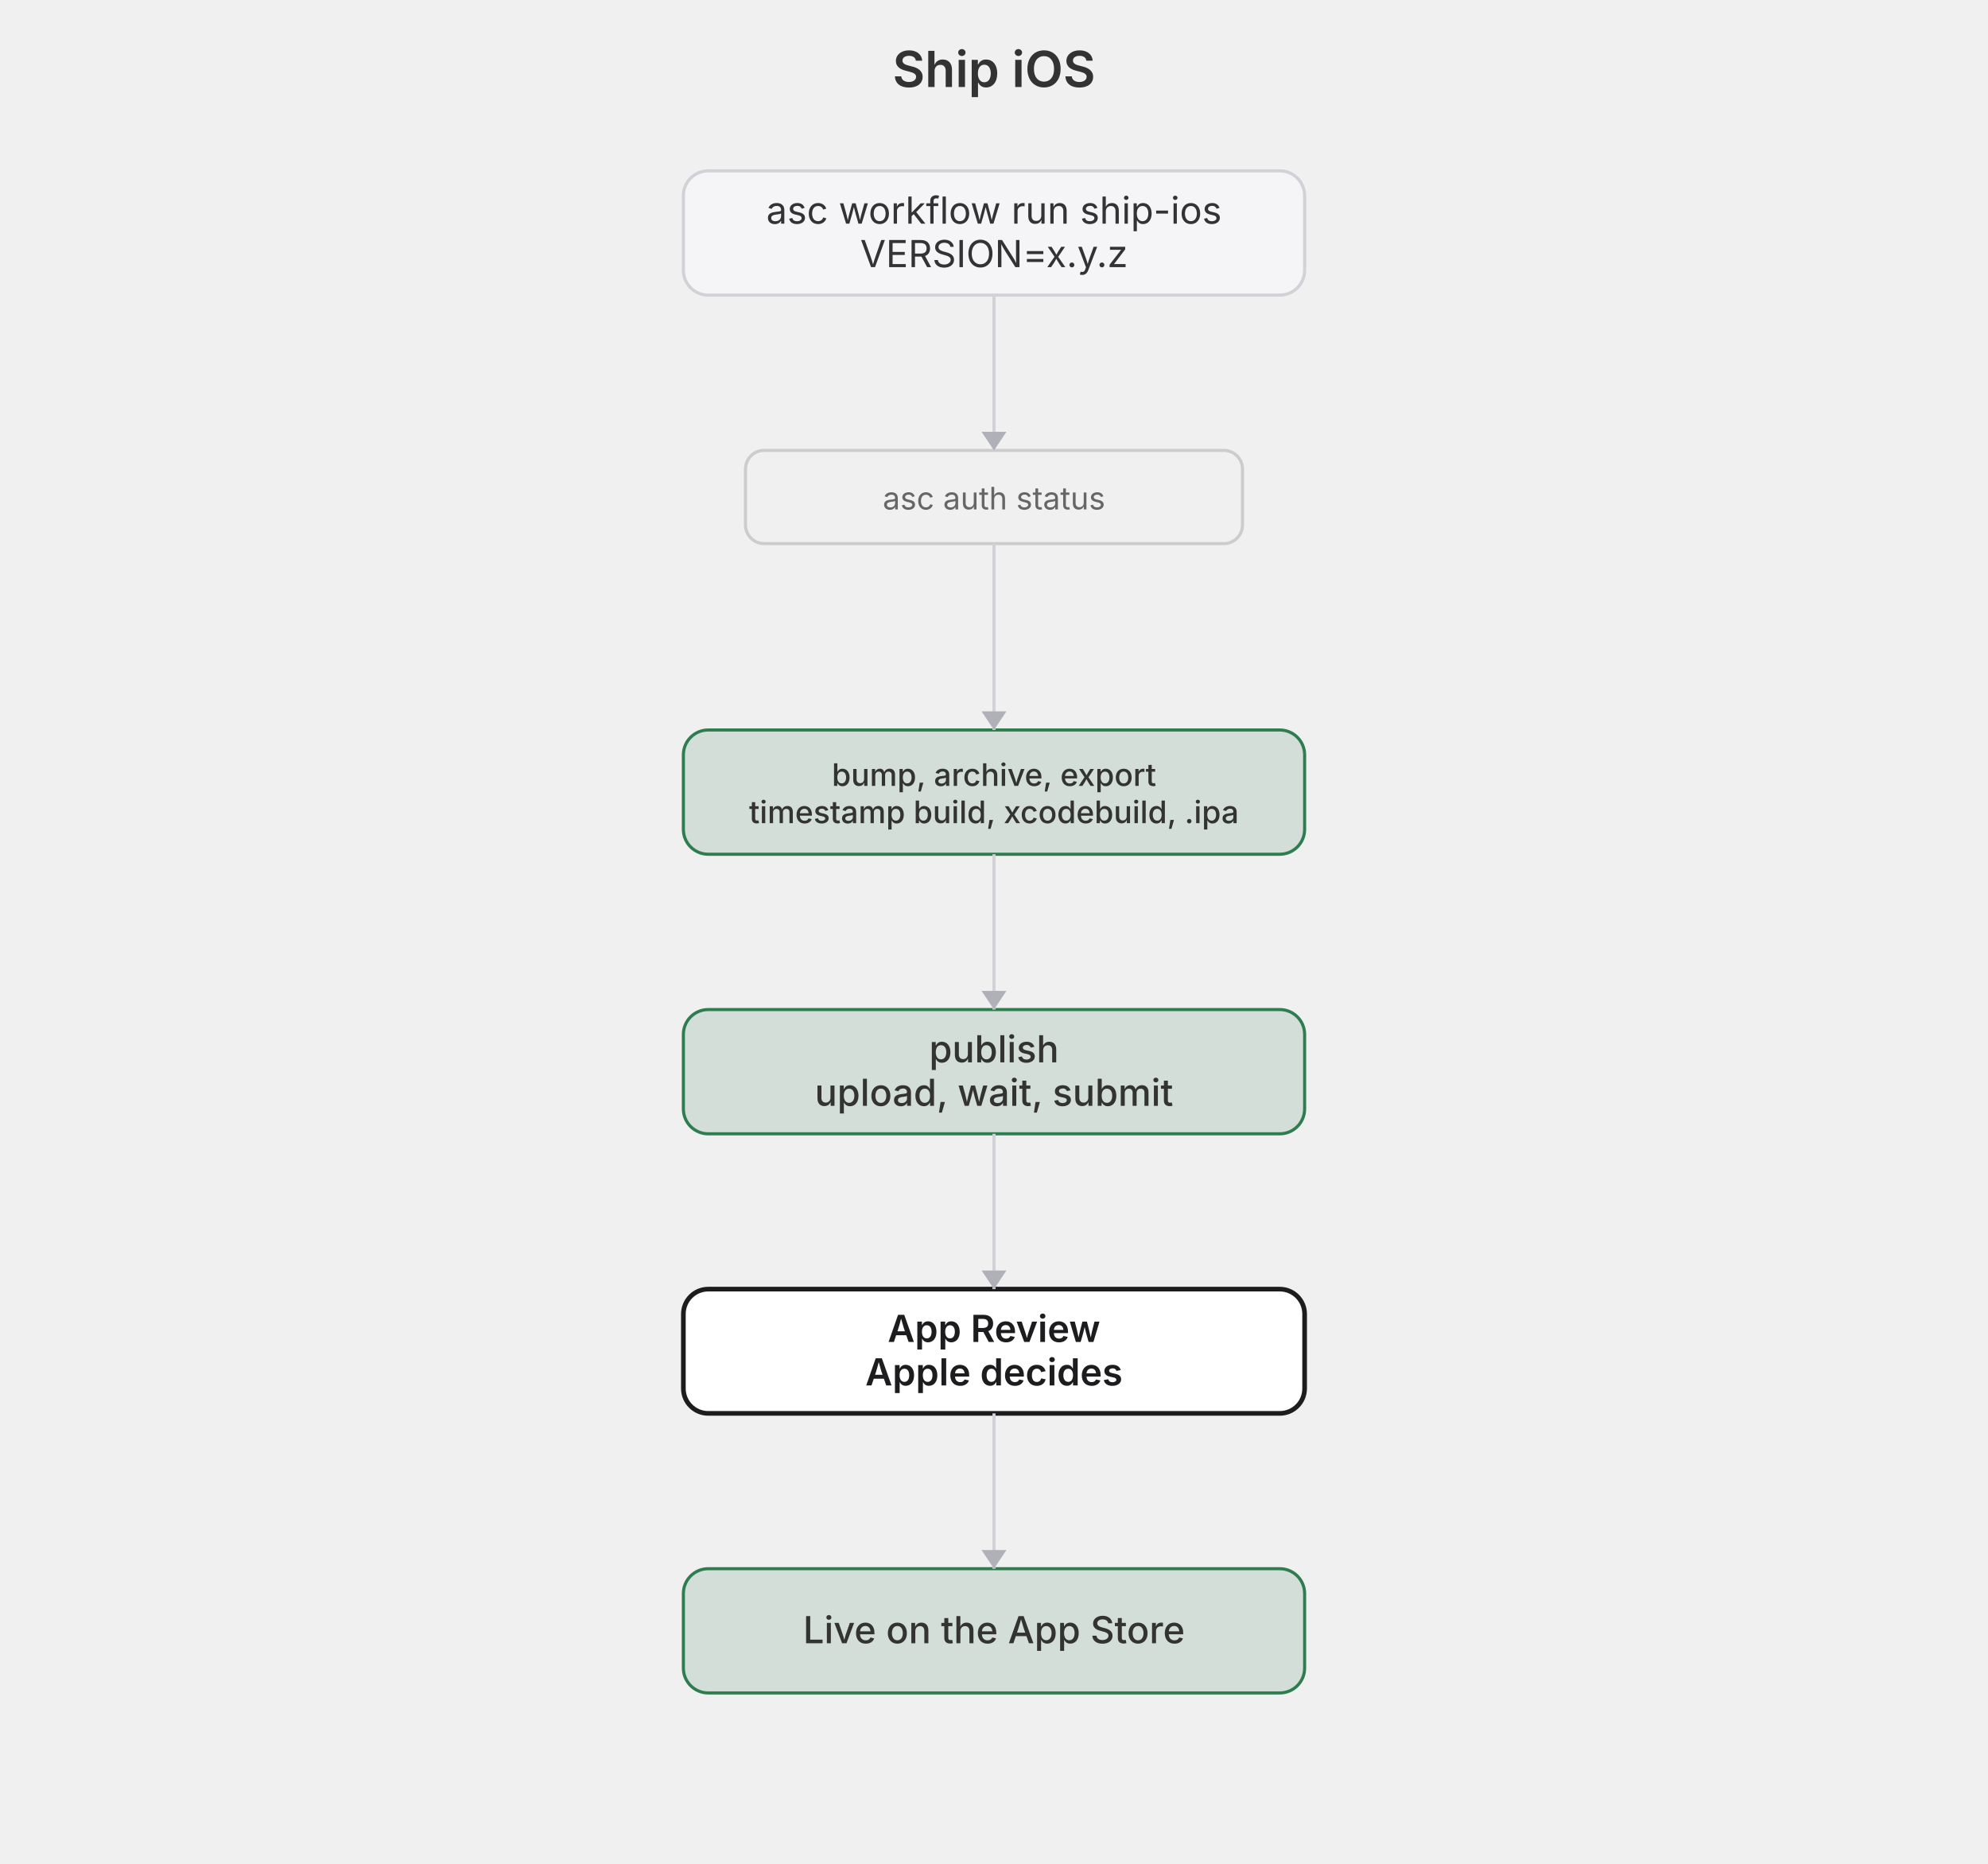
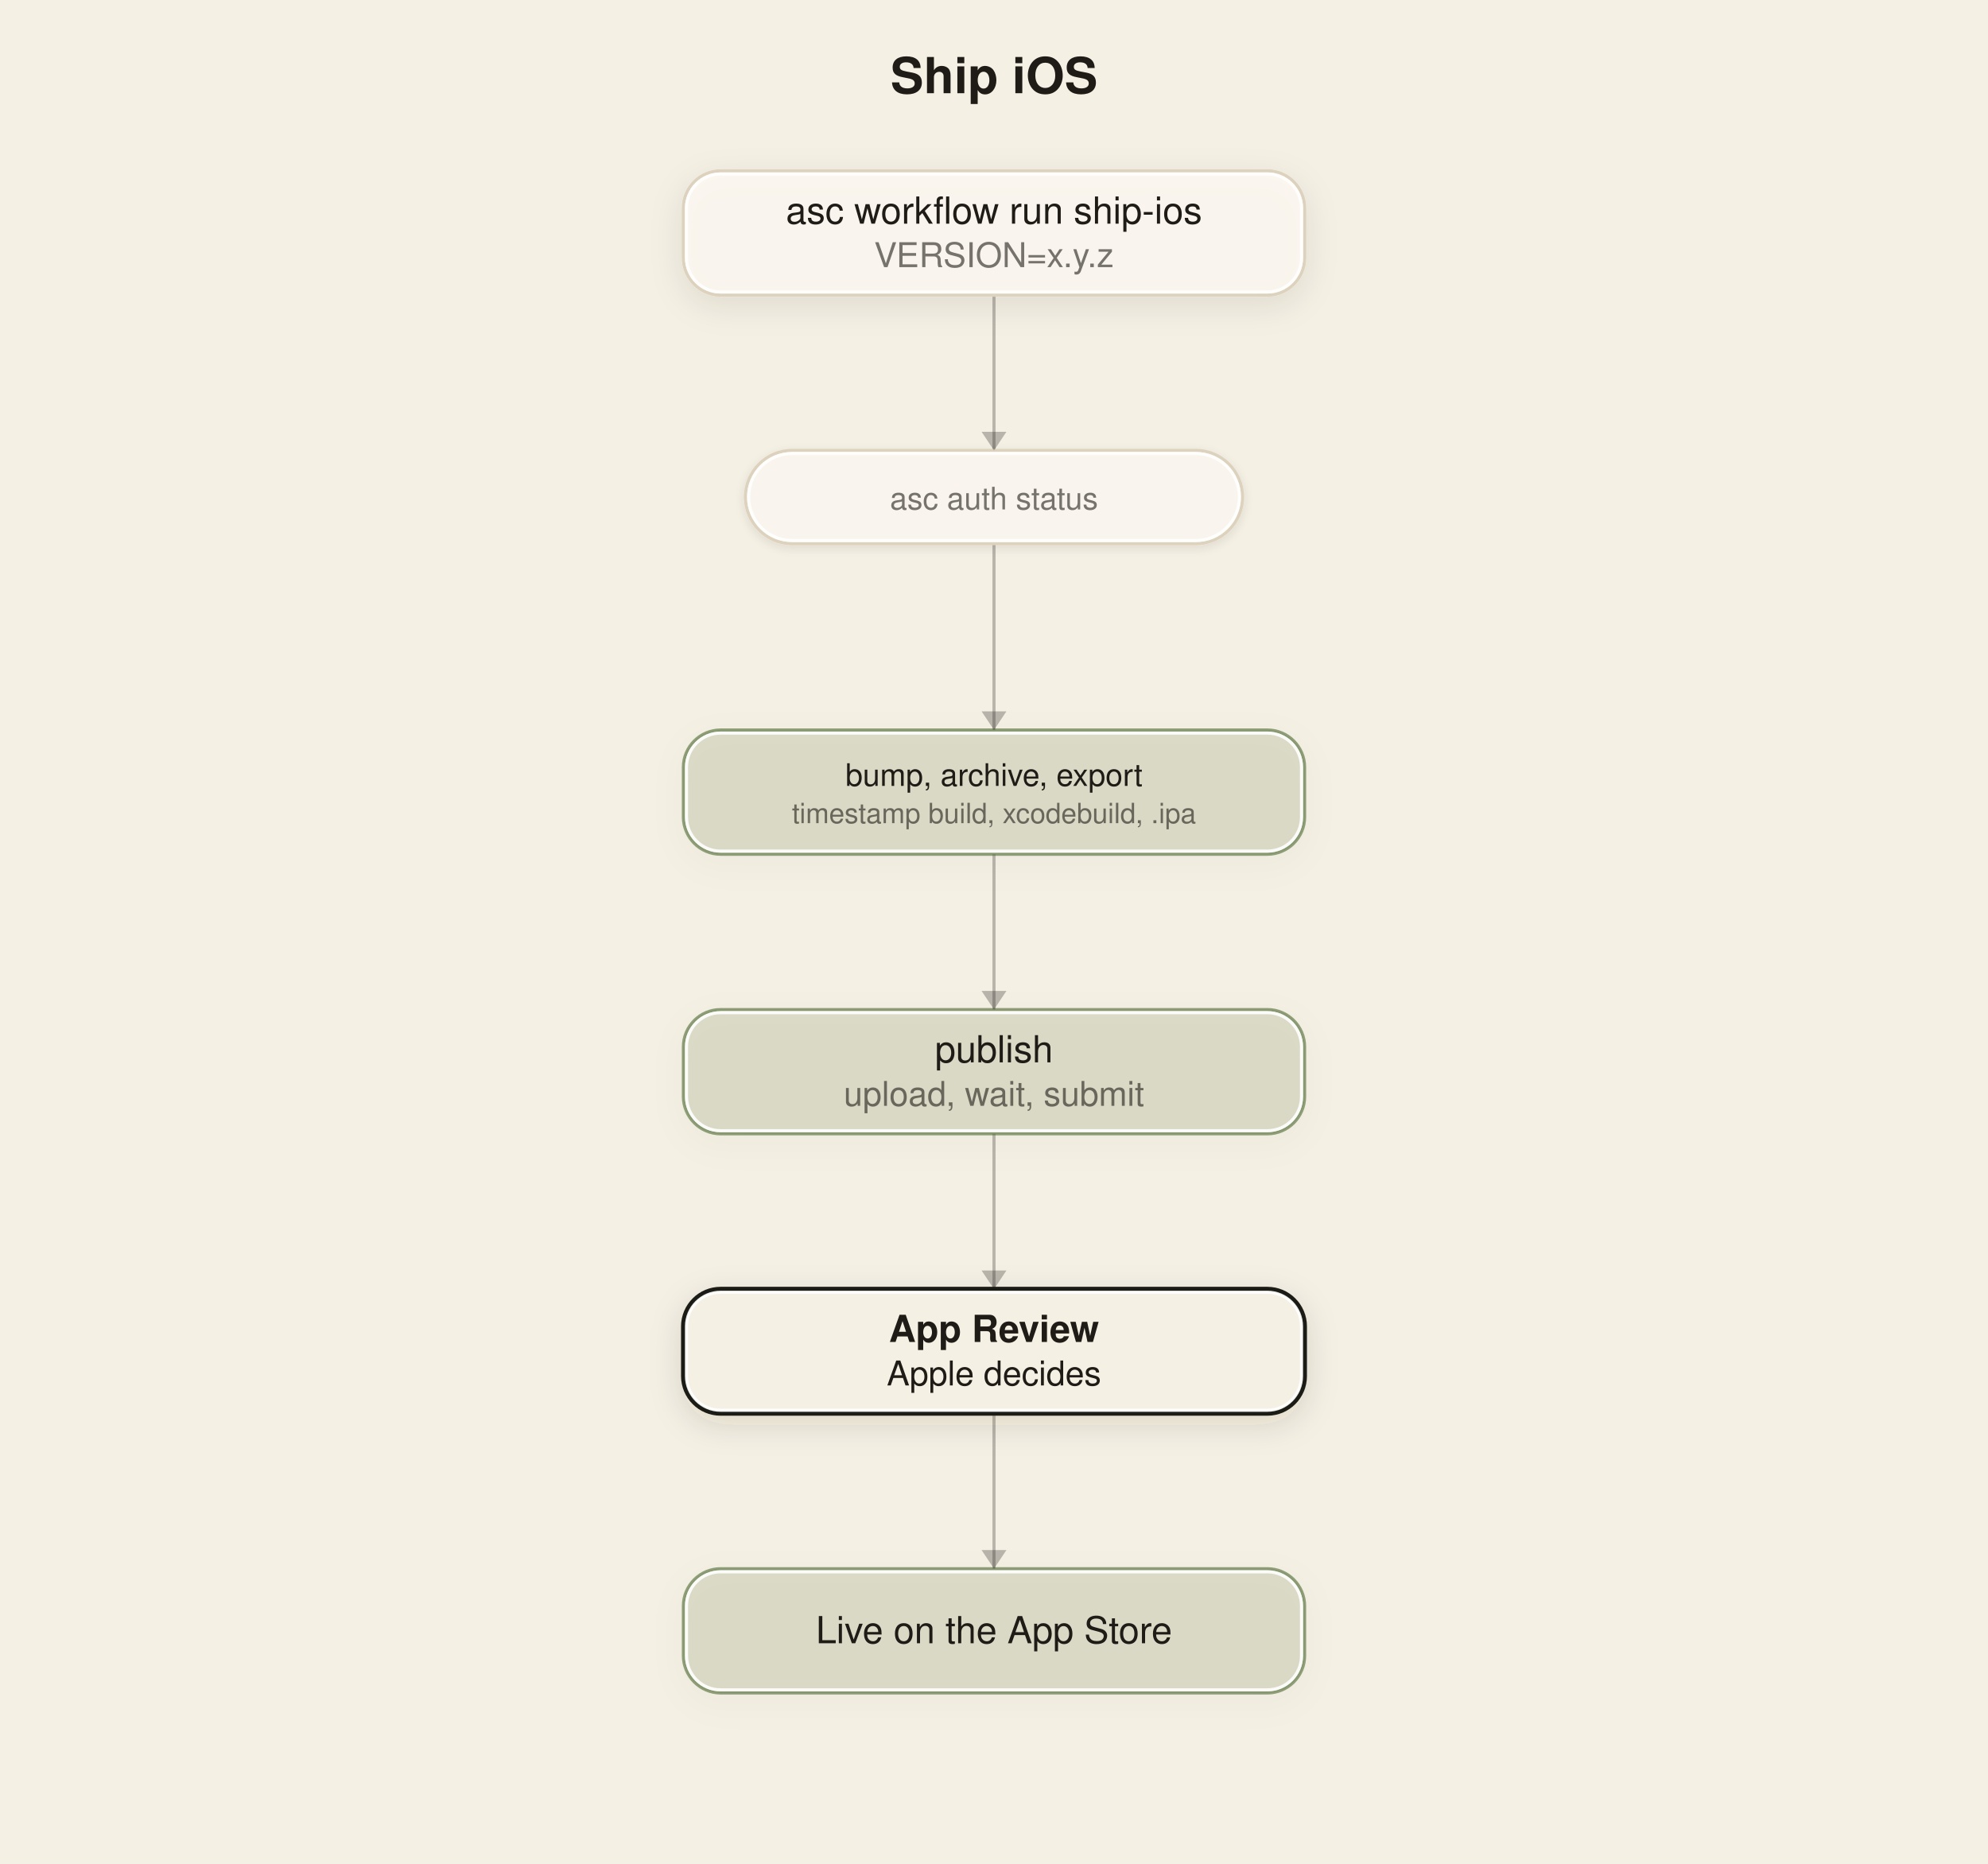
- <svg xmlns="http://www.w3.org/2000/svg" width="640" height="600" style="background:#fff;font-family:-apple-system,BlinkMacSystemFont,sans-serif" viewBox="0 0 640 600">
-   <text x="320" y="28" fill="#333" font-size="16" font-weight="600" text-anchor="middle">Ship iOS</text>
-   <rect width="200" height="40" x="220" y="55" fill="#f5f5f7" stroke="#d1d1d6" rx="8" />
-   <text x="320" y="72" fill="#333" font-size="12" text-anchor="middle">asc workflow run ship-ios</text>
-   <text x="320" y="86" fill="#333" font-size="12" text-anchor="middle">VERSION=x.y.z</text>
-   <rect width="160" height="30" x="240" y="145" fill="#f0f0f0" stroke="#ccc" rx="6" />
-   <text x="320" y="164" fill="#666" font-size="10" text-anchor="middle">asc auth status</text>
-   <rect width="200" height="40" x="220" y="235" fill="#2e7d4f" fill-opacity=".15" stroke="#2e7d4f" rx="8" />
-   <text x="320" y="253" fill="#333" font-size="10" font-weight="500" text-anchor="middle">bump, archive, export</text>
-   <text x="320" y="265" fill="#333" font-size="10" font-weight="500" text-anchor="middle">timestamp build, xcodebuild, .ipa</text>
-   <rect width="200" height="40" x="220" y="325" fill="#2e7d4f" fill-opacity=".15" stroke="#2e7d4f" rx="8" />
-   <text x="320" y="342" fill="#333" font-size="12" font-weight="500" text-anchor="middle">publish</text>
-   <text x="320" y="356" fill="#333" font-size="12" font-weight="500" text-anchor="middle">upload, wait, submit</text>
-   <rect width="200" height="40" x="220" y="415" fill="#fff" stroke="#1d1d1f" stroke-width="1.5" rx="8" />
-   <text x="320" y="432" fill="#1d1d1f" font-size="12" font-weight="600" text-anchor="middle">App Review</text>
-   <text x="320" y="446" fill="#1d1d1f" font-size="12" font-weight="600" text-anchor="middle">Apple decides</text>
-   <rect width="200" height="40" x="220" y="505" fill="#2e7d4f" fill-opacity=".15" stroke="#2e7d4f" rx="8" />
-   <text x="320" y="529" fill="#333" font-size="12" font-weight="500" text-anchor="middle">Live on the App Store</text>
-   <path stroke="#d1d1d6" fill="none" d="M320 95V145M320 175V235M320 275V325M320 365V415M320 455V505" />
-   <path d="M316 139L320 145L324 139z" fill="#b0b0b8" />
-   <path d="M316 229L320 235L324 229z" fill="#b0b0b8" />
-   <path d="M316 319L320 325L324 319z" fill="#b0b0b8" />
-   <path d="M316 409L320 415L324 409z" fill="#b0b0b8" />
-   <path d="M316 499L320 505L324 499z" fill="#b0b0b8" />
+ <svg xmlns="http://www.w3.org/2000/svg" width="640" height="600" viewBox="0 0 640 600" font-family="-apple-system,BlinkMacSystemFont,'SF Pro Text','Helvetica Neue',Helvetica,Arial,sans-serif">
+   <style>.bg{fill:#f5f0e4}.band{fill:#ebe4d3;fill-opacity:.6}.t{fill:#1f1b16}.t2{fill:rgba(31,27,22,.6)}.glass{fill:rgba(255,252,245,.66);stroke:#dcd2bd}.edge{fill:none;stroke:rgba(255,255,255,.9)}.gate{fill:#f5f0e4;stroke:#1f1b16;stroke-width:1.5}.ln{stroke:rgba(31,27,22,.28);fill:none}.tip{fill:rgba(31,27,22,.28)}.ink{fill:#1f1b16}.tint-clay{fill:#b3461f;fill-opacity:0.15;stroke:#b3461f;stroke-opacity:.6}.ln-clay{stroke:#b3461f;stroke-opacity:.6;fill:none}.f-clay{fill:#b3461f}.t-clay{fill:#b3461f}.dash-clay{stroke:#b3461f;fill:none;stroke-dasharray:4 3}.tint-leaf{fill:#4f6b34;fill-opacity:0.15;stroke:#4f6b34;stroke-opacity:.6}.ln-leaf{stroke:#4f6b34;stroke-opacity:.6;fill:none}.f-leaf{fill:#4f6b34}.t-leaf{fill:#4f6b34}.dash-leaf{stroke:#4f6b34;fill:none;stroke-dasharray:4 3}.tint-gold{fill:#ffca30;fill-opacity:0.2;stroke:#8a6412;stroke-opacity:.6}.ln-gold{stroke:#8a6412;stroke-opacity:.6;fill:none}.f-gold{fill:#8a6412}.t-gold{fill:#8a6412}.dash-gold{stroke:#8a6412;fill:none;stroke-dasharray:4 3}.tint-ink{fill:#1f1b16;fill-opacity:0.15;stroke:#1f1b16;stroke-opacity:.6}.ln-ink{stroke:#1f1b16;stroke-opacity:.6;fill:none}.f-ink{fill:#1f1b16}.t-ink{fill:#1f1b16}.dash-ink{stroke:#1f1b16;fill:none;stroke-dasharray:4 3}@media (prefers-color-scheme:dark){.bg{fill:#1c1a17}.band{fill:#26231f;fill-opacity:.6}.t{fill:#f3ede0}.t2{fill:rgba(243,237,224,.6)}.glass{fill:rgba(70,63,54,.5);stroke:#3a352e}.edge{fill:none;stroke:rgba(255,255,255,.16)}.gate{fill:#1c1a17;stroke:#f3ede0;stroke-width:1.5}.ln{stroke:rgba(243,237,224,.3);fill:none}.tip{fill:rgba(243,237,224,.3)}.ink{fill:#f3ede0}.tint-clay{fill:#e07856;fill-opacity:0.15;stroke:#e07856;stroke-opacity:.6}.ln-clay{stroke:#e07856;stroke-opacity:.6;fill:none}.f-clay{fill:#e07856}.t-clay{fill:#e07856}.dash-clay{stroke:#e07856;fill:none;stroke-dasharray:4 3}.tint-leaf{fill:#8fb06a;fill-opacity:0.15;stroke:#8fb06a;stroke-opacity:.6}.ln-leaf{stroke:#8fb06a;stroke-opacity:.6;fill:none}.f-leaf{fill:#8fb06a}.t-leaf{fill:#8fb06a}.dash-leaf{stroke:#8fb06a;fill:none;stroke-dasharray:4 3}.tint-gold{fill:#ffca30;fill-opacity:0.2;stroke:#ffca30;stroke-opacity:.6}.ln-gold{stroke:#ffca30;stroke-opacity:.6;fill:none}.f-gold{fill:#ffca30}.t-gold{fill:#ffca30}.dash-gold{stroke:#ffca30;fill:none;stroke-dasharray:4 3}.tint-ink{fill:#f3ede0;fill-opacity:0.15;stroke:#f3ede0;stroke-opacity:.6}.ln-ink{stroke:#f3ede0;stroke-opacity:.6;fill:none}.f-ink{fill:#f3ede0}.t-ink{fill:#f3ede0}.dash-ink{stroke:#f3ede0;fill:none;stroke-dasharray:4 3}}</style>
+   <defs>
+     <filter id="sh" x="-20%" y="-30%" width="140%" height="190%">
+       <feDropShadow dx="0" dy="3" stdDeviation="5" flood-color="rgb(60,40,20)" flood-opacity=".13" />
+     </filter>
+     <filter id="sh1" x="-10%" y="-20%" width="120%" height="170%">
+       <feDropShadow dx="0" dy="1" stdDeviation="1.5" flood-color="rgb(60,40,20)" flood-opacity=".12" />
+     </filter>
+   </defs>
+   <rect class="bg" width="640" height="600" />
+   <text class="t" x="320" y="30" font-size="16" font-weight="600" text-anchor="middle">Ship iOS</text>
+   <path class="ln" stroke-linejoin="round" d="M320 95V145M320 175V235M320 275V325M320 365V415M320 455V505" />
+   <rect class="glass" x="220" y="55" width="200" height="40" rx="12" filter="url(#sh)" />
+   <rect class="edge" x="221" y="56" width="198" height="38" rx="11" />
+   <text class="t" x="320" y="72" font-size="12" text-anchor="middle">asc workflow run ship-ios</text>
+   <text class="t2" x="320" y="86" font-size="11" text-anchor="middle">VERSION=x.y.z</text>
+   <rect class="glass" x="240" y="145" width="160" height="30" rx="15" filter="url(#sh1)" />
+   <rect class="edge" x="241" y="146" width="158" height="28" rx="14" />
+   <text class="t2" x="320" y="164" font-size="10" text-anchor="middle">asc auth status</text>
+   <rect class="tint-leaf" x="220" y="235" width="200" height="40" rx="12" filter="url(#sh)" />
+   <rect class="edge" x="221" y="236" width="198" height="38" rx="11" />
+   <text class="t" x="320" y="253" font-size="10" font-weight="500" text-anchor="middle">bump, archive, export</text>
+   <text class="t2" x="320" y="265" font-size="9" text-anchor="middle">timestamp build, xcodebuild, .ipa</text>
+   <rect class="tint-leaf" x="220" y="325" width="200" height="40" rx="12" filter="url(#sh)" />
+   <rect class="edge" x="221" y="326" width="198" height="38" rx="11" />
+   <text class="t" x="320" y="342" font-size="12" font-weight="500" text-anchor="middle">publish</text>
+   <text class="t2" x="320" y="356" font-size="11" text-anchor="middle">upload, wait, submit</text>
+   <rect class="gate" x="220" y="415" width="200" height="40" rx="12" filter="url(#sh)" />
+   <rect class="edge" x="221" y="416" width="198" height="38" rx="11" />
+   <text class="t" x="320" y="432" font-size="12" font-weight="600" text-anchor="middle">App Review</text>
+   <text class="t" x="320" y="446" font-size="11" text-anchor="middle">Apple decides</text>
+   <rect class="tint-leaf" x="220" y="505" width="200" height="40" rx="12" filter="url(#sh)" />
+   <rect class="edge" x="221" y="506" width="198" height="38" rx="11" />
+   <text class="t" x="320" y="529" font-size="12" font-weight="500" text-anchor="middle">Live on the App Store</text>
+   <path class="tip" d="M316 139L320 145L324 139z" />
+   <path class="tip" d="M316 229L320 235L324 229z" />
+   <path class="tip" d="M316 319L320 325L324 319z" />
+   <path class="tip" d="M316 409L320 415L324 409z" />
+   <path class="tip" d="M316 499L320 505L324 499z" />
</svg>
